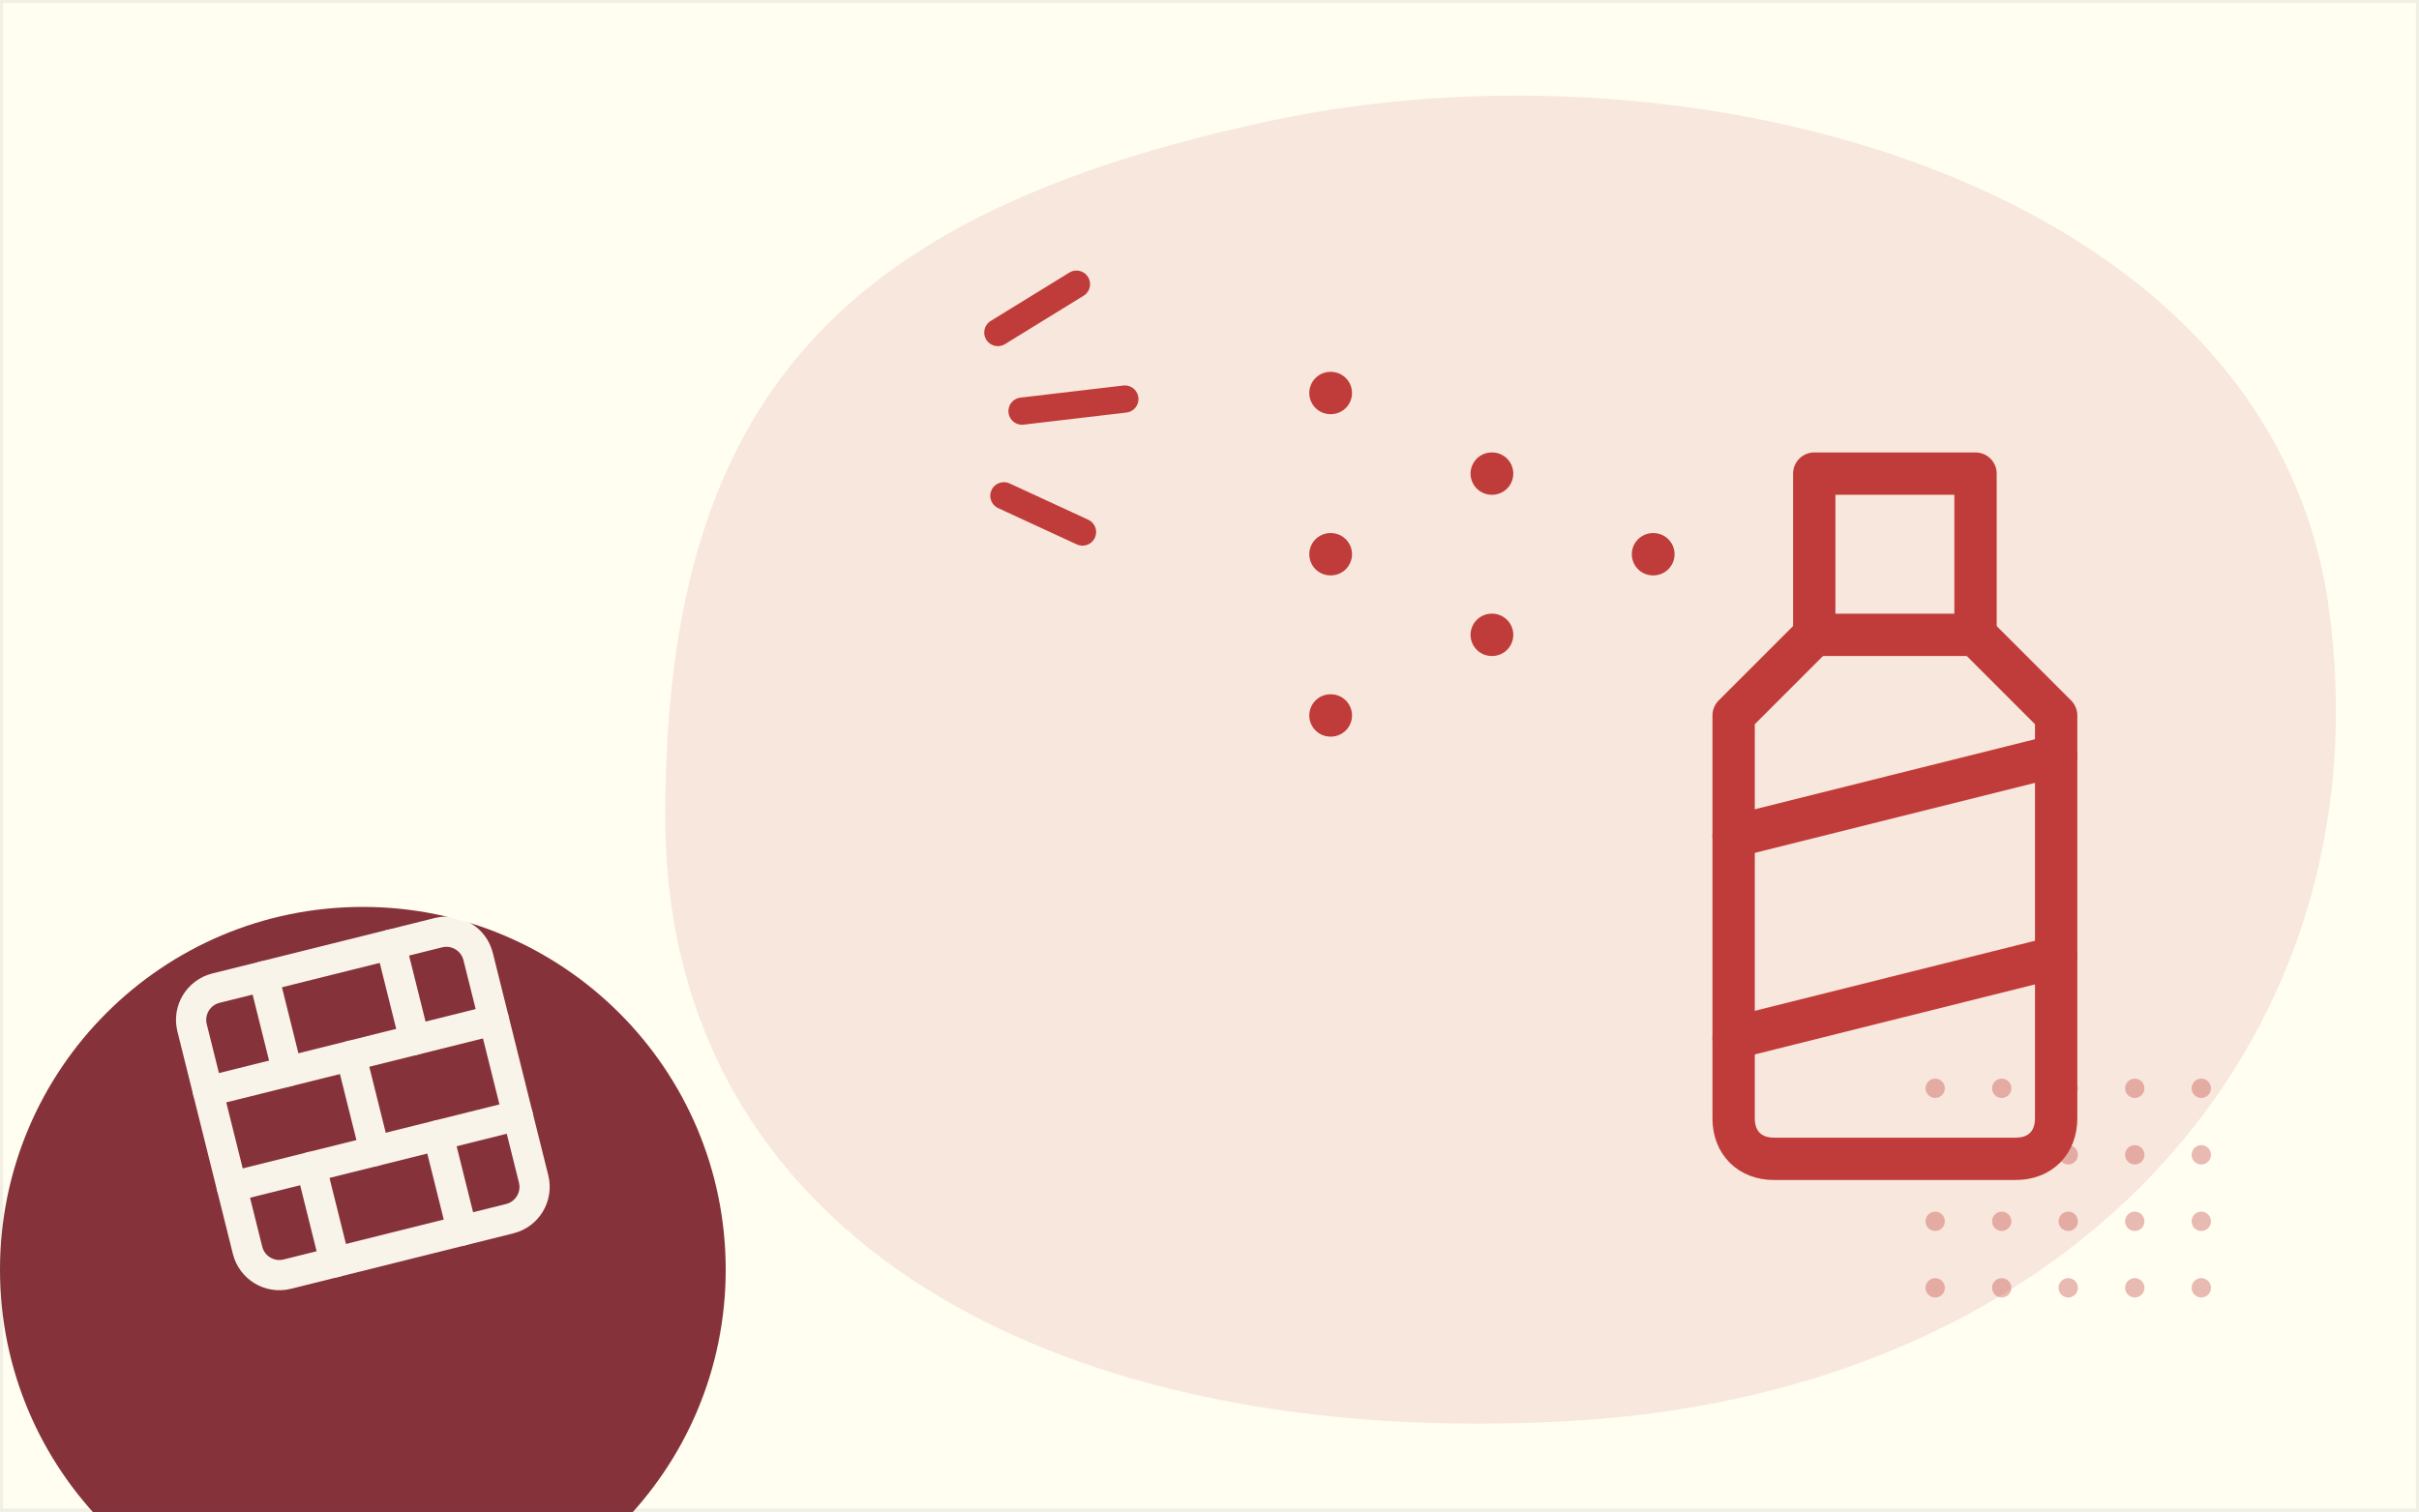
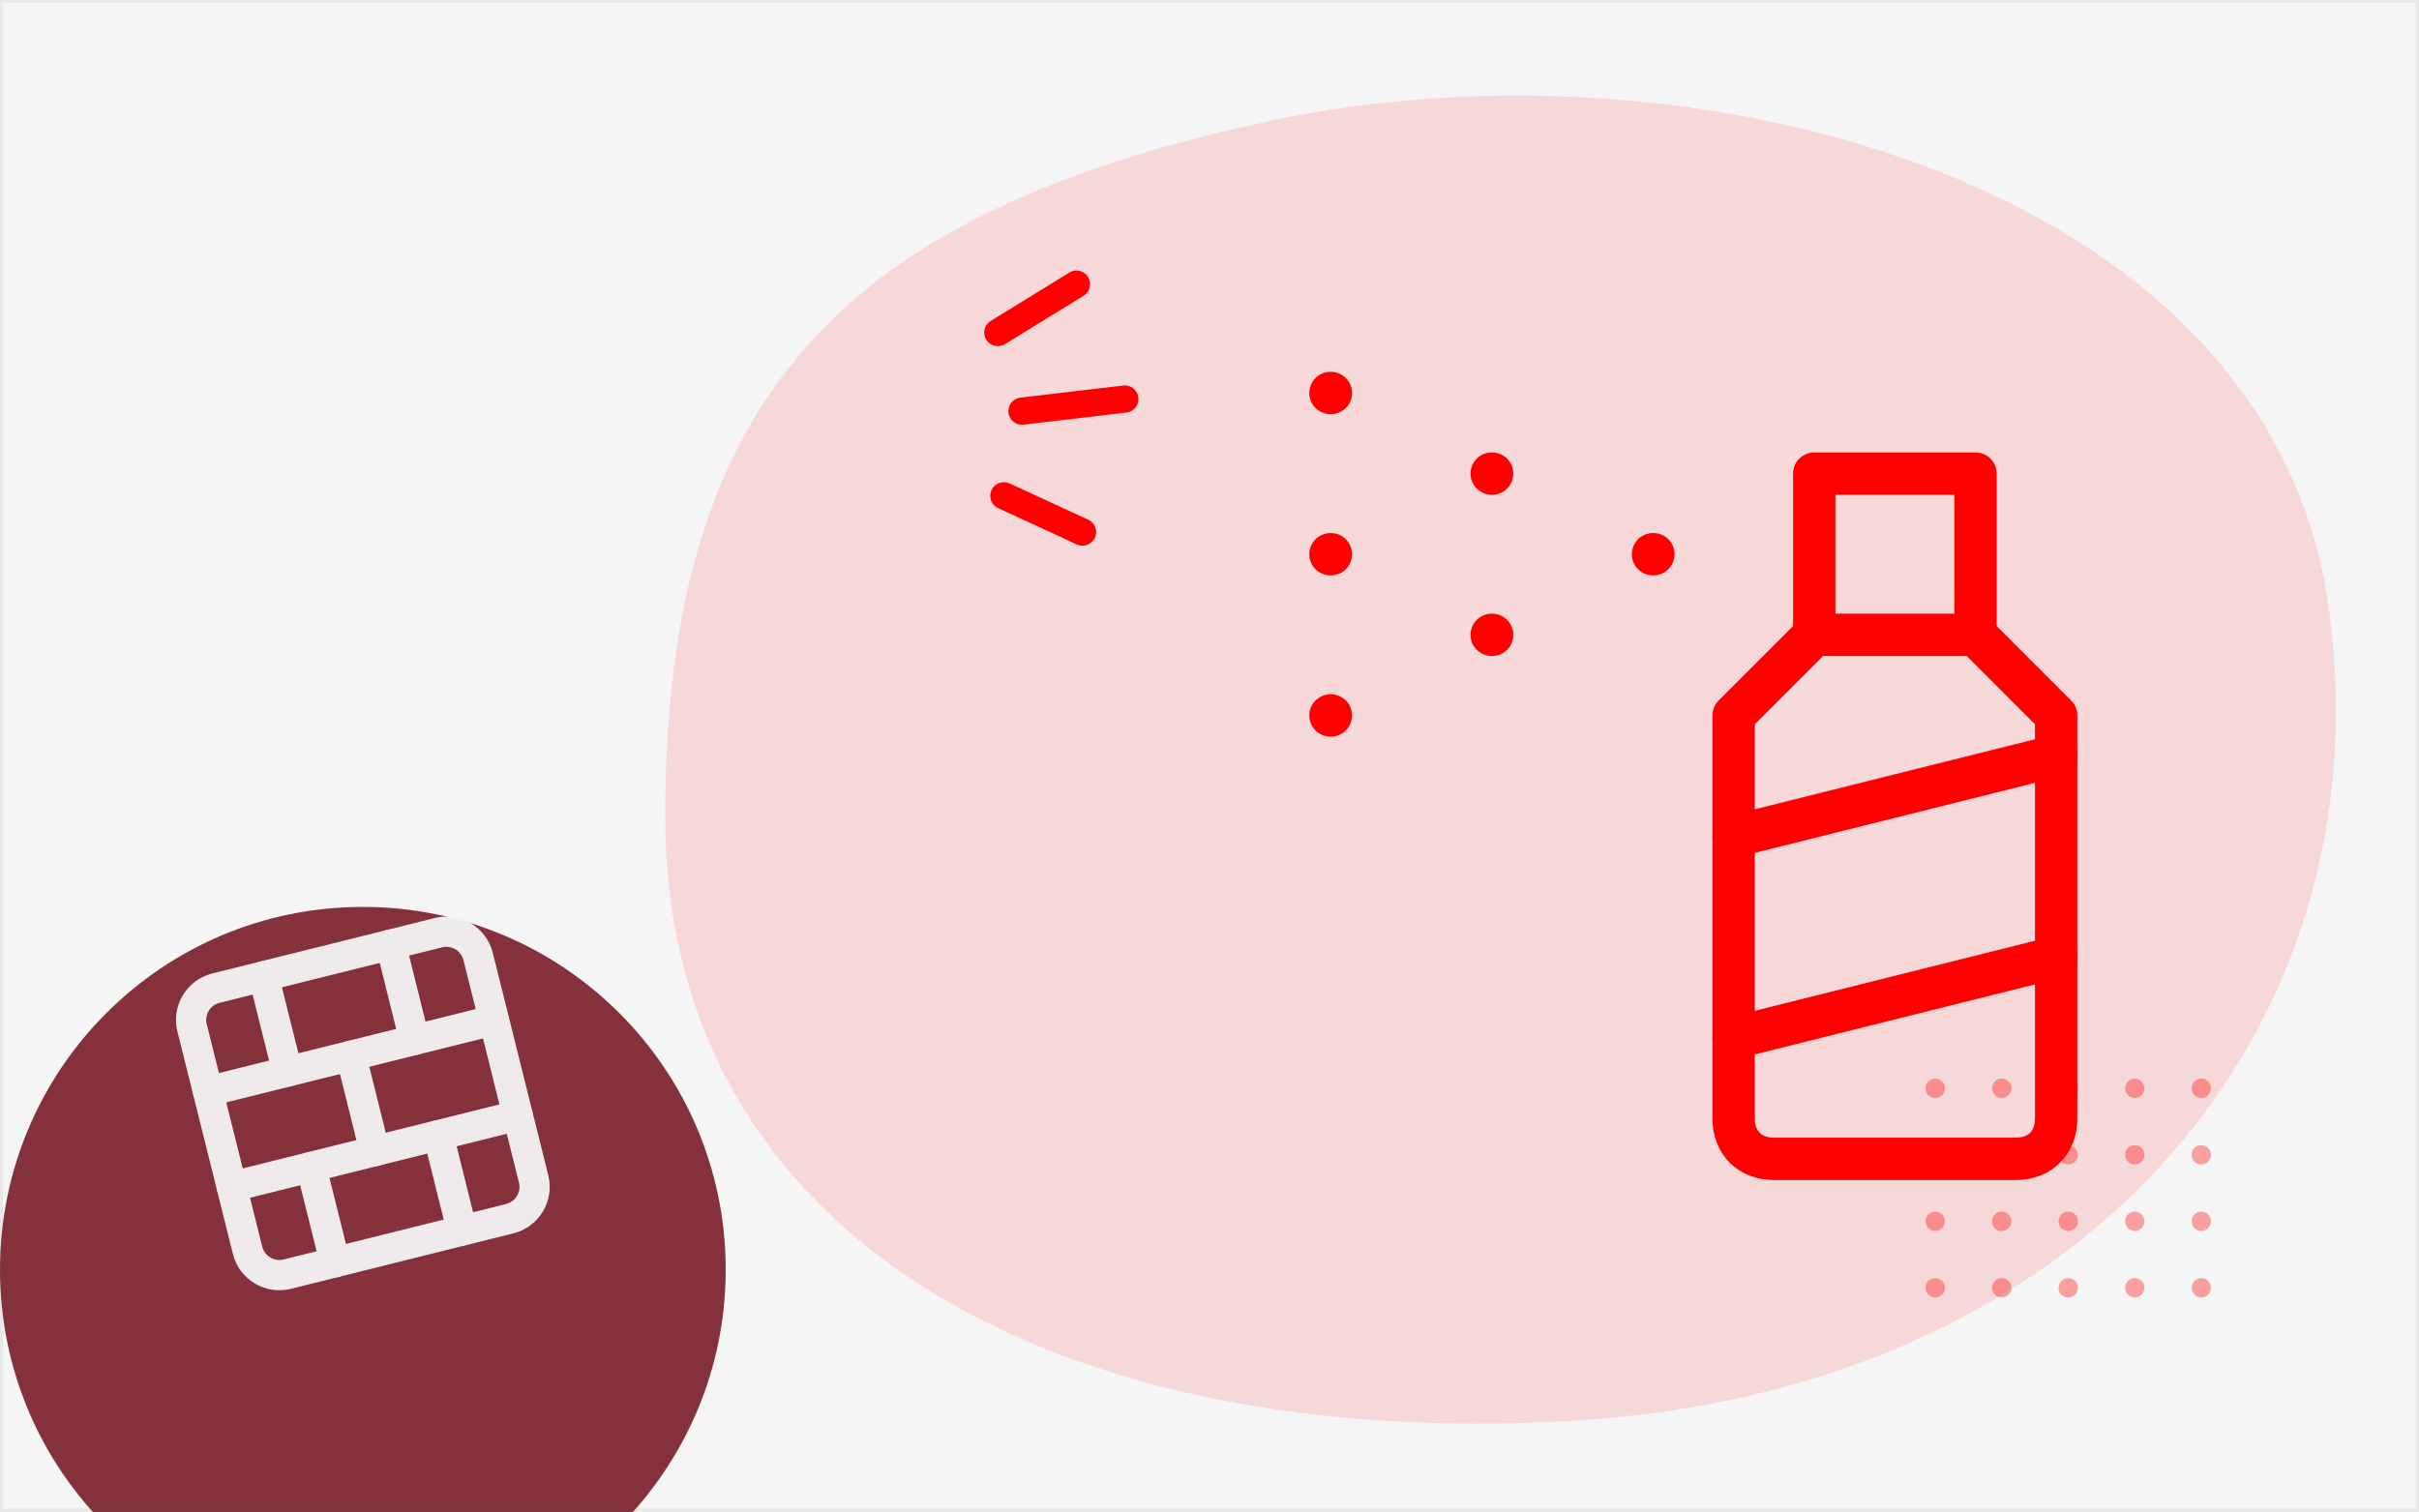
<svg xmlns="http://www.w3.org/2000/svg" viewBox="0 0 800 500" role="img" aria-label="Illustration street-art">
-   <rect width="800" height="500" fill="#FFFEF1" />
-   <path d="M420 40c140-30 330 20 350 160s-80 260-250 270-300-60-300-200 60-200 200-230Z" fill="#C03C3A" opacity=".12" />
+   <rect width="800" height="500" fill="#F5F5F5" />
+   <path d="M420 40c140-30 330 20 350 160s-80 260-250 270-300-60-300-200 60-200 200-230Z" fill="#FF0000" opacity=".12" />
  <circle cx="120" cy="420" r="120" fill="#781C27" opacity=".9" />
-   <g fill="#C03C3A" opacity="0.35">
+   <g fill="#FF0000" opacity="0.35">
    <circle cx="640" cy="360" r="3.2" />
    <circle cx="640" cy="382" r="3.2" />
    <circle cx="640" cy="404" r="3.2" />
    <circle cx="640" cy="426" r="3.2" />
    <circle cx="662" cy="360" r="3.2" />
    <circle cx="662" cy="382" r="3.2" />
    <circle cx="662" cy="404" r="3.2" />
    <circle cx="662" cy="426" r="3.2" />
    <circle cx="684" cy="360" r="3.2" />
    <circle cx="684" cy="382" r="3.2" />
    <circle cx="684" cy="404" r="3.2" />
    <circle cx="684" cy="426" r="3.2" />
    <circle cx="706" cy="360" r="3.2" />
    <circle cx="706" cy="382" r="3.2" />
    <circle cx="706" cy="404" r="3.2" />
    <circle cx="706" cy="426" r="3.2" />
    <circle cx="728" cy="360" r="3.2" />
    <circle cx="728" cy="382" r="3.2" />
    <circle cx="728" cy="404" r="3.2" />
    <circle cx="728" cy="426" r="3.2" />
  </g>
-   <g transform="translate(400 90) rotate(0 160 160) scale(13.33333)" fill="none" stroke="#C03C3A" stroke-width="1.05" stroke-linecap="round" stroke-linejoin="round" opacity="1">
+   <g transform="translate(400 90) rotate(0 160 160) scale(13.33333)" fill="none" stroke="#FF0000" stroke-width="1.05" stroke-linecap="round" stroke-linejoin="round" opacity="1">
    <path d="M3 3h.01" />
    <path d="M7 5h.01" />
    <path d="M11 7h.01" />
    <path d="M3 7h.01" />
    <path d="M7 9h.01" />
    <path d="M3 11h.01" />
    <rect width="4" height="4" x="15" y="5" />
    <path d="m19 9 2 2v10c0 .6-.4 1-1 1h-6c-.6 0-1-.4-1-1V11l2-2" />
    <path d="m13 14 8-2" />
    <path d="m13 19 8-2" />
  </g>
-   <g transform="translate(55 300) rotate(-14 65 65) scale(5.416667)" fill="none" stroke="#FFFEF1" stroke-width="1.846" stroke-linecap="round" stroke-linejoin="round" opacity="0.95">
+   <g transform="translate(55 300) rotate(-14 65 65) scale(5.416667)" fill="none" stroke="#F5F5F5" stroke-width="1.846" stroke-linecap="round" stroke-linejoin="round" opacity="0.95">
    <rect width="18" height="18" x="3" y="3" rx="2" />
    <path d="M12 9v6" />
    <path d="M16 15v6" />
    <path d="M16 3v6" />
    <path d="M3 15h18" />
    <path d="M3 9h18" />
    <path d="M8 15v6" />
    <path d="M8 3v6" />
  </g>
-   <g stroke="#C03C3A" stroke-width="9" stroke-linecap="round">
+   <g stroke="#FF0000" stroke-width="9" stroke-linecap="round">
    <path d="M330 110l26-16" />
    <path d="M338 136l34-4" />
    <path d="M332 164l26 12" />
  </g>
  <rect x="0" y="0" width="800" height="500" fill="none" stroke="#545454" stroke-opacity=".08" stroke-width="2" />
</svg>
